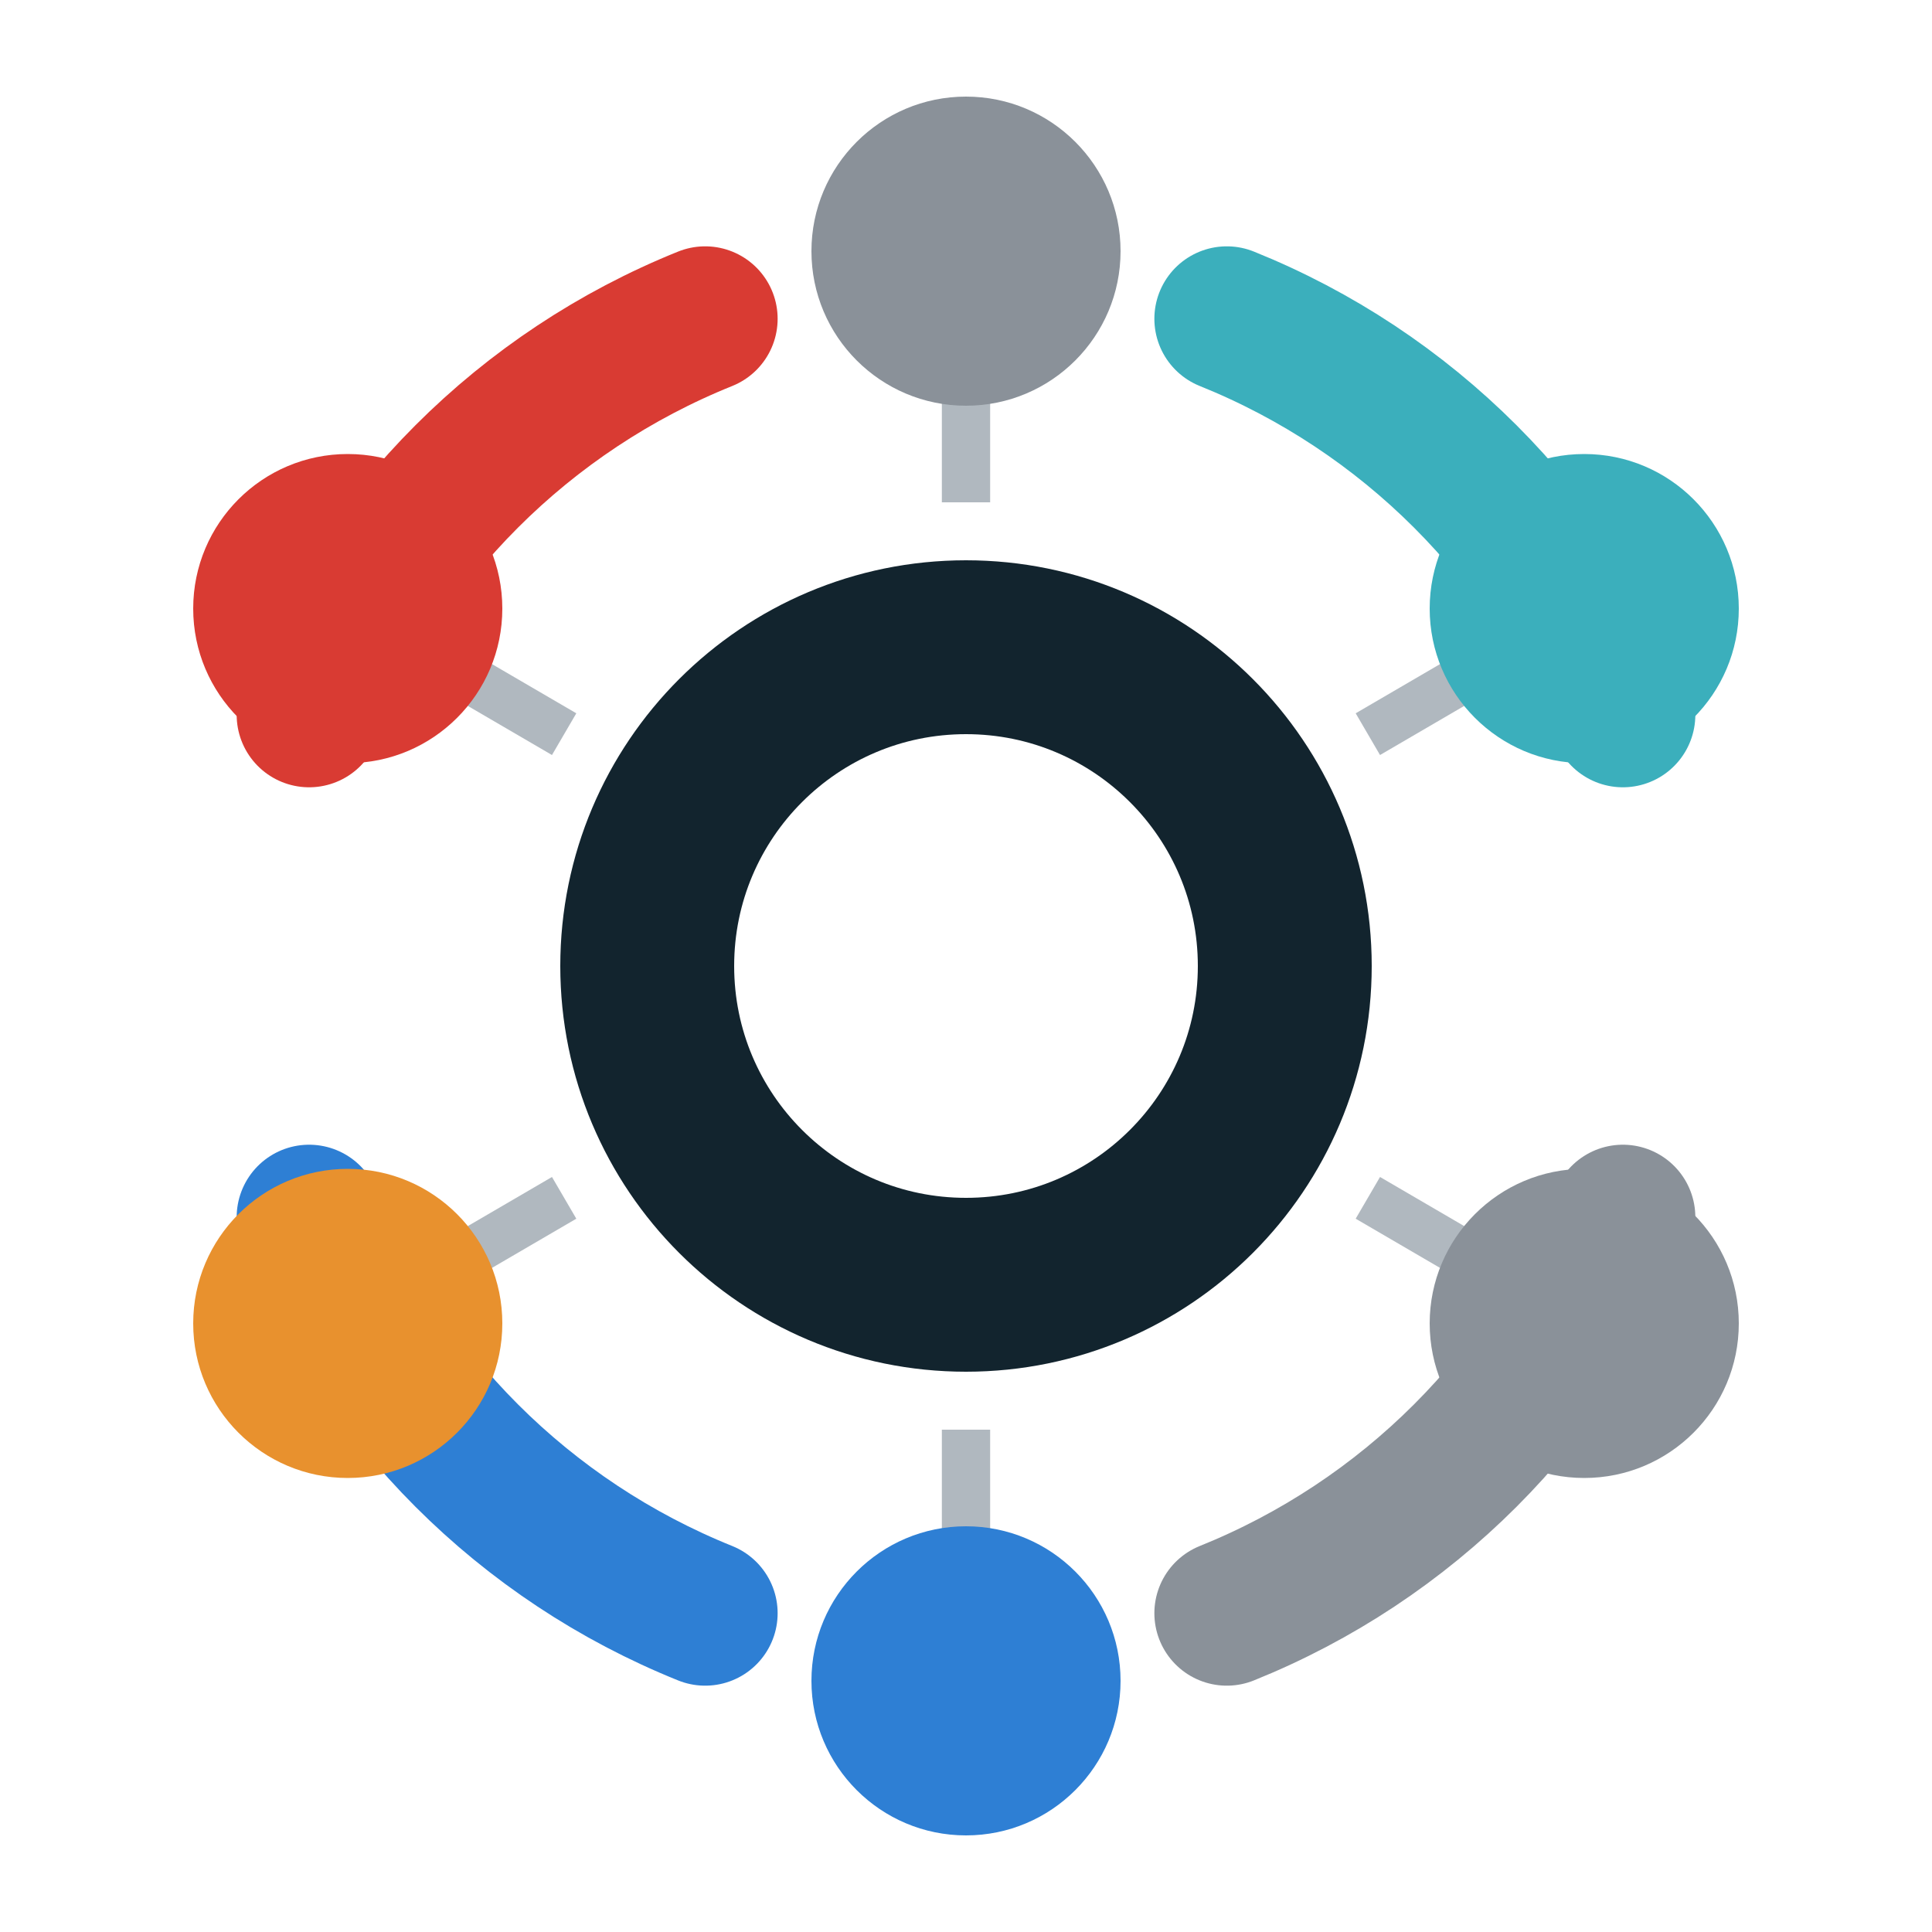
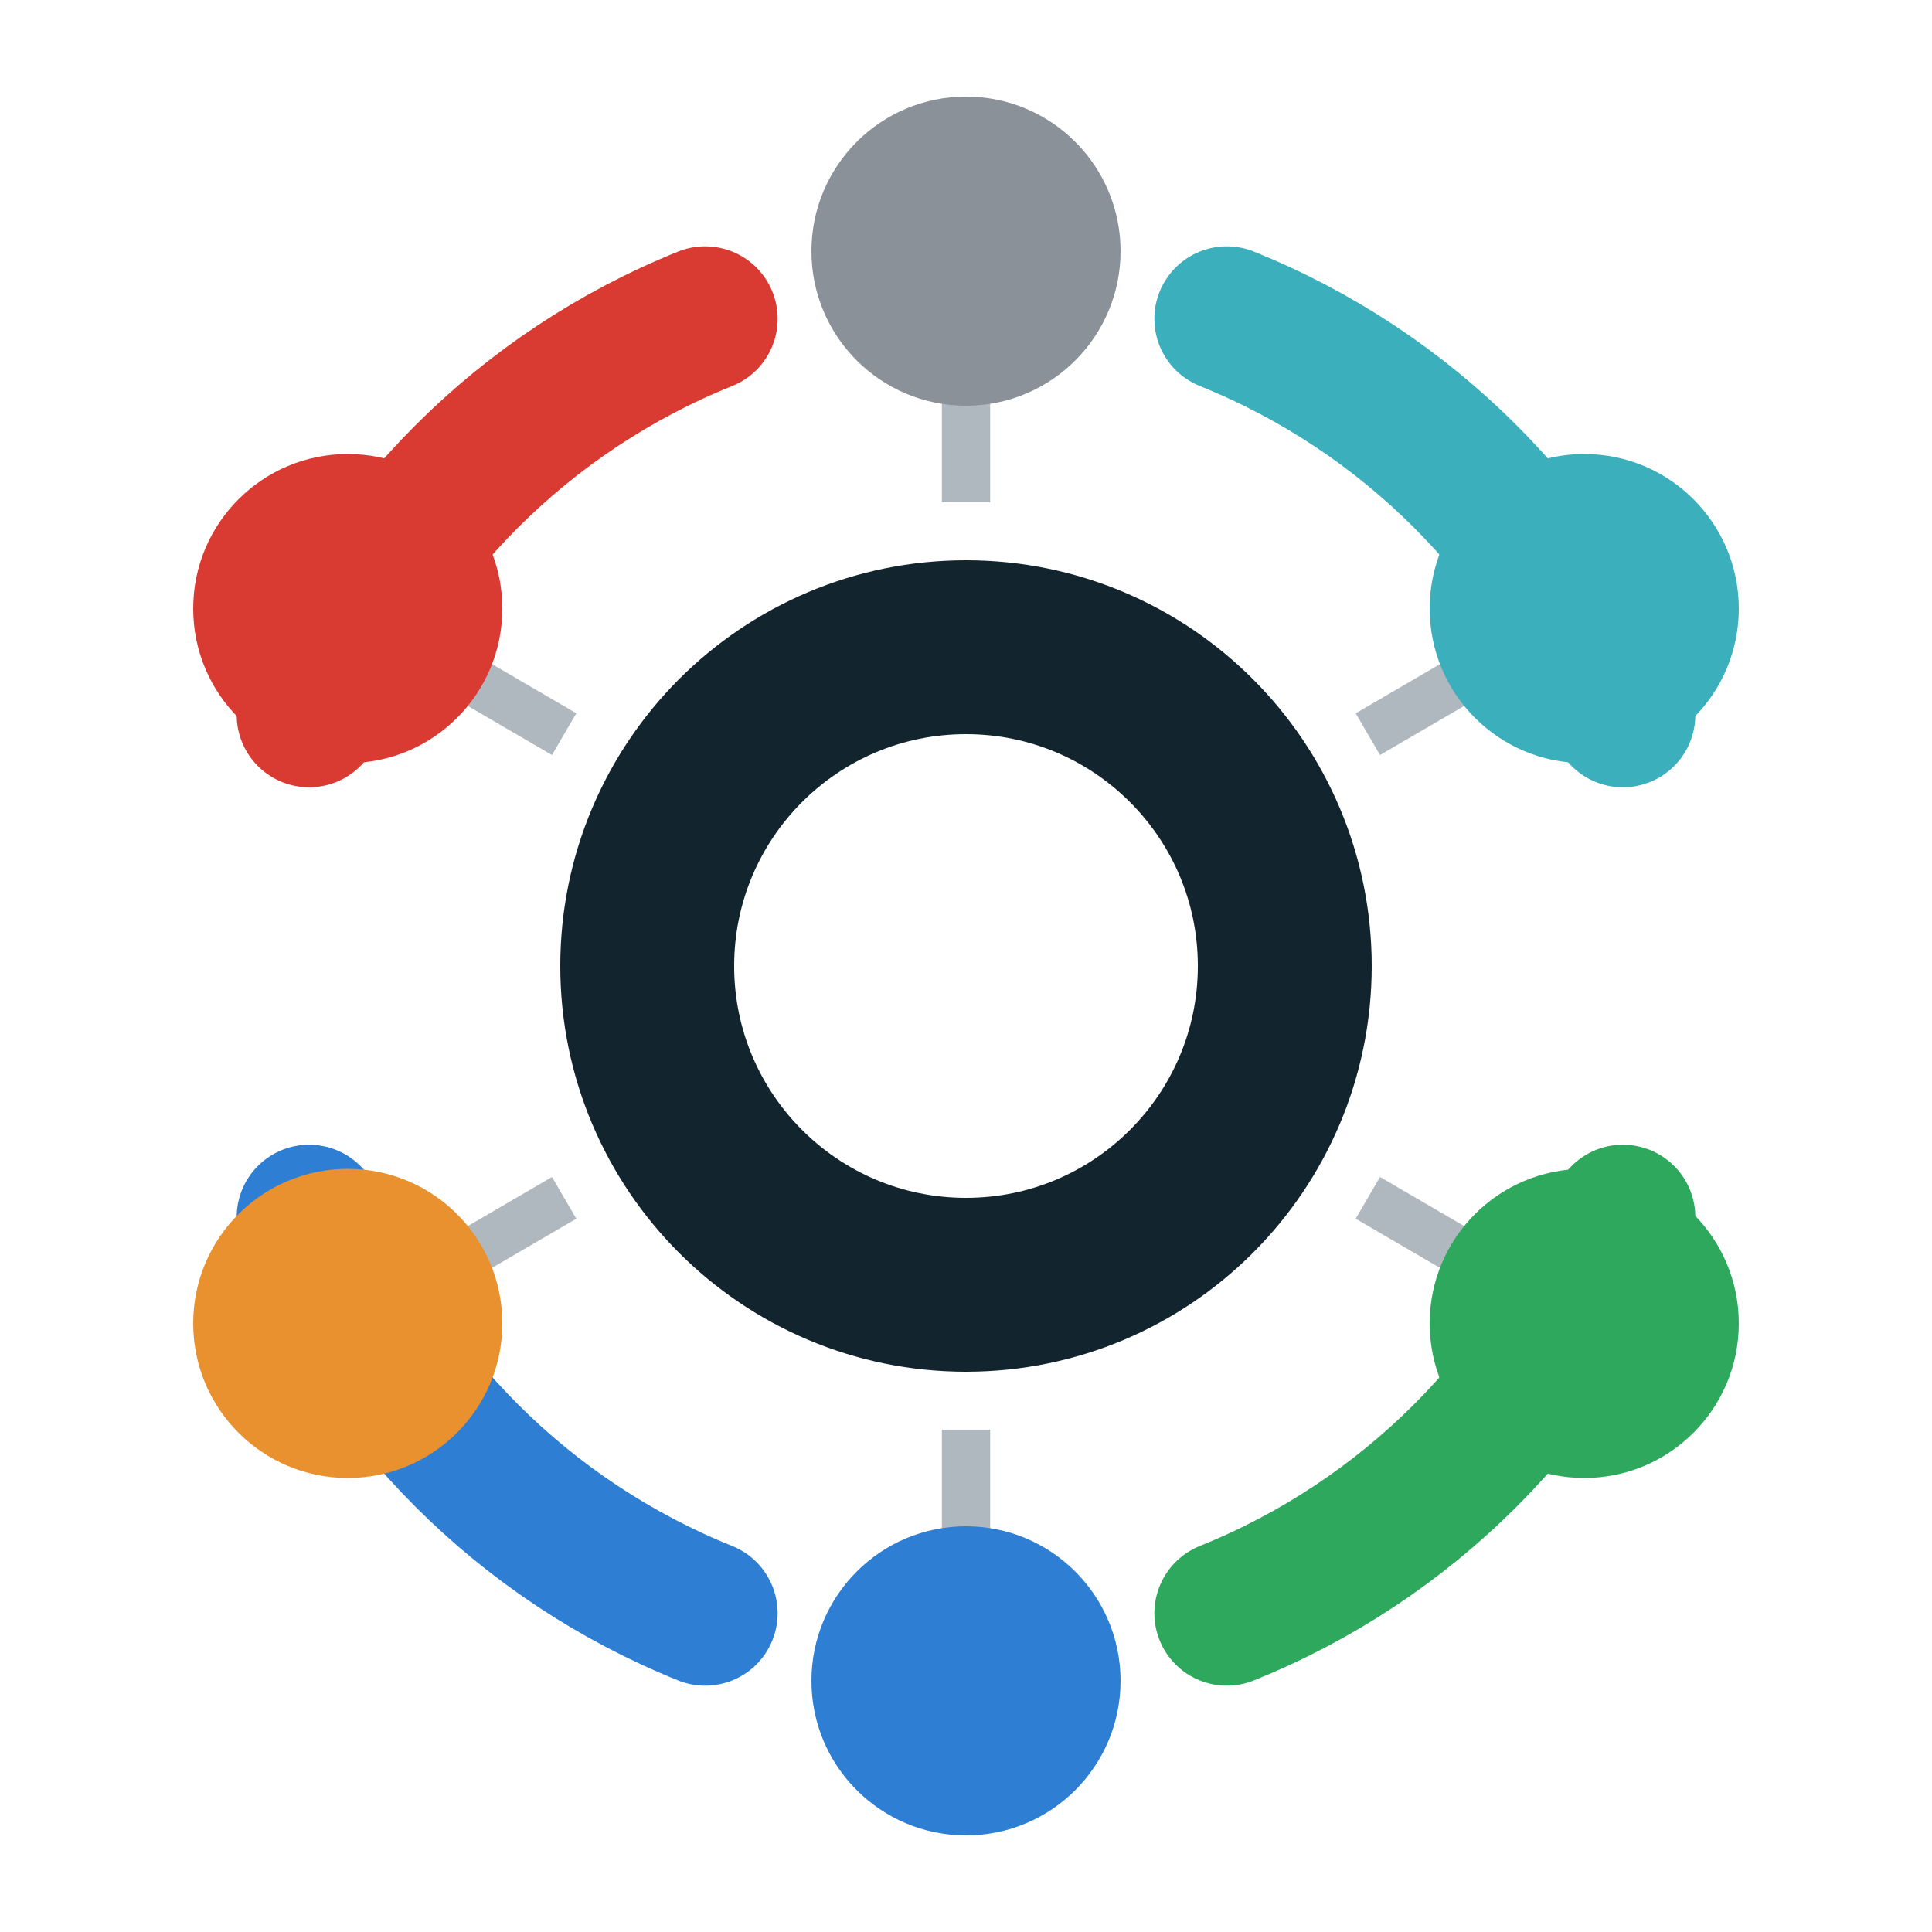
<svg xmlns="http://www.w3.org/2000/svg" viewBox="0 0 100 100" width="100" height="100">
  <g stroke="#7b8894" stroke-width="2.5" opacity=".6">
    <line x1="50.0" y1="26.0" x2="50.0" y2="19.0" />
    <line x1="70.8" y1="38.0" x2="76.8" y2="34.5" />
    <line x1="70.8" y1="62.0" x2="76.8" y2="65.5" />
    <line x1="50.0" y1="74.0" x2="50.0" y2="81.0" />
    <line x1="29.2" y1="62.0" x2="23.2" y2="65.5" />
    <line x1="29.2" y1="38.0" x2="23.2" y2="34.5" />
  </g>
  <g fill="none" stroke-width="7.5" stroke-linecap="round">
    <path d="M63.5 16.5 A37 37 0 0 1 84 37" stroke="#3BAFBC" />
-     <path d="M84 63 A37 37 0 0 1 63.5 83.5" stroke="#8A9199" />
+     <path d="M84 63 A37 37 0 0 1 63.5 83.5" stroke="#2EA85C" />
    <path d="M36.5 83.5 A37 37 0 0 1 16 63" stroke="#2E7FD4" />
    <path d="M16 37 A37 37 0 0 1 36.5 16.5" stroke="#D93B33" />
  </g>
  <circle cx="50" cy="13" r="8" fill="#8A9199" />
  <circle cx="82" cy="31.5" r="8" fill="#3BAFBC" />
-   <circle cx="82" cy="68.5" r="8" fill="#8A9199" />
+   <circle cx="82" cy="68.5" r="8" fill="#2EA85C" />
  <circle cx="50" cy="87" r="8" fill="#2E7FD4" />
  <circle cx="18" cy="68.5" r="8" fill="#E8912E" />
  <circle cx="18" cy="31.5" r="8" fill="#D93B33" />
  <circle cx="50" cy="50" r="16.5" fill="none" stroke="#12242e" stroke-width="9" />
</svg>
